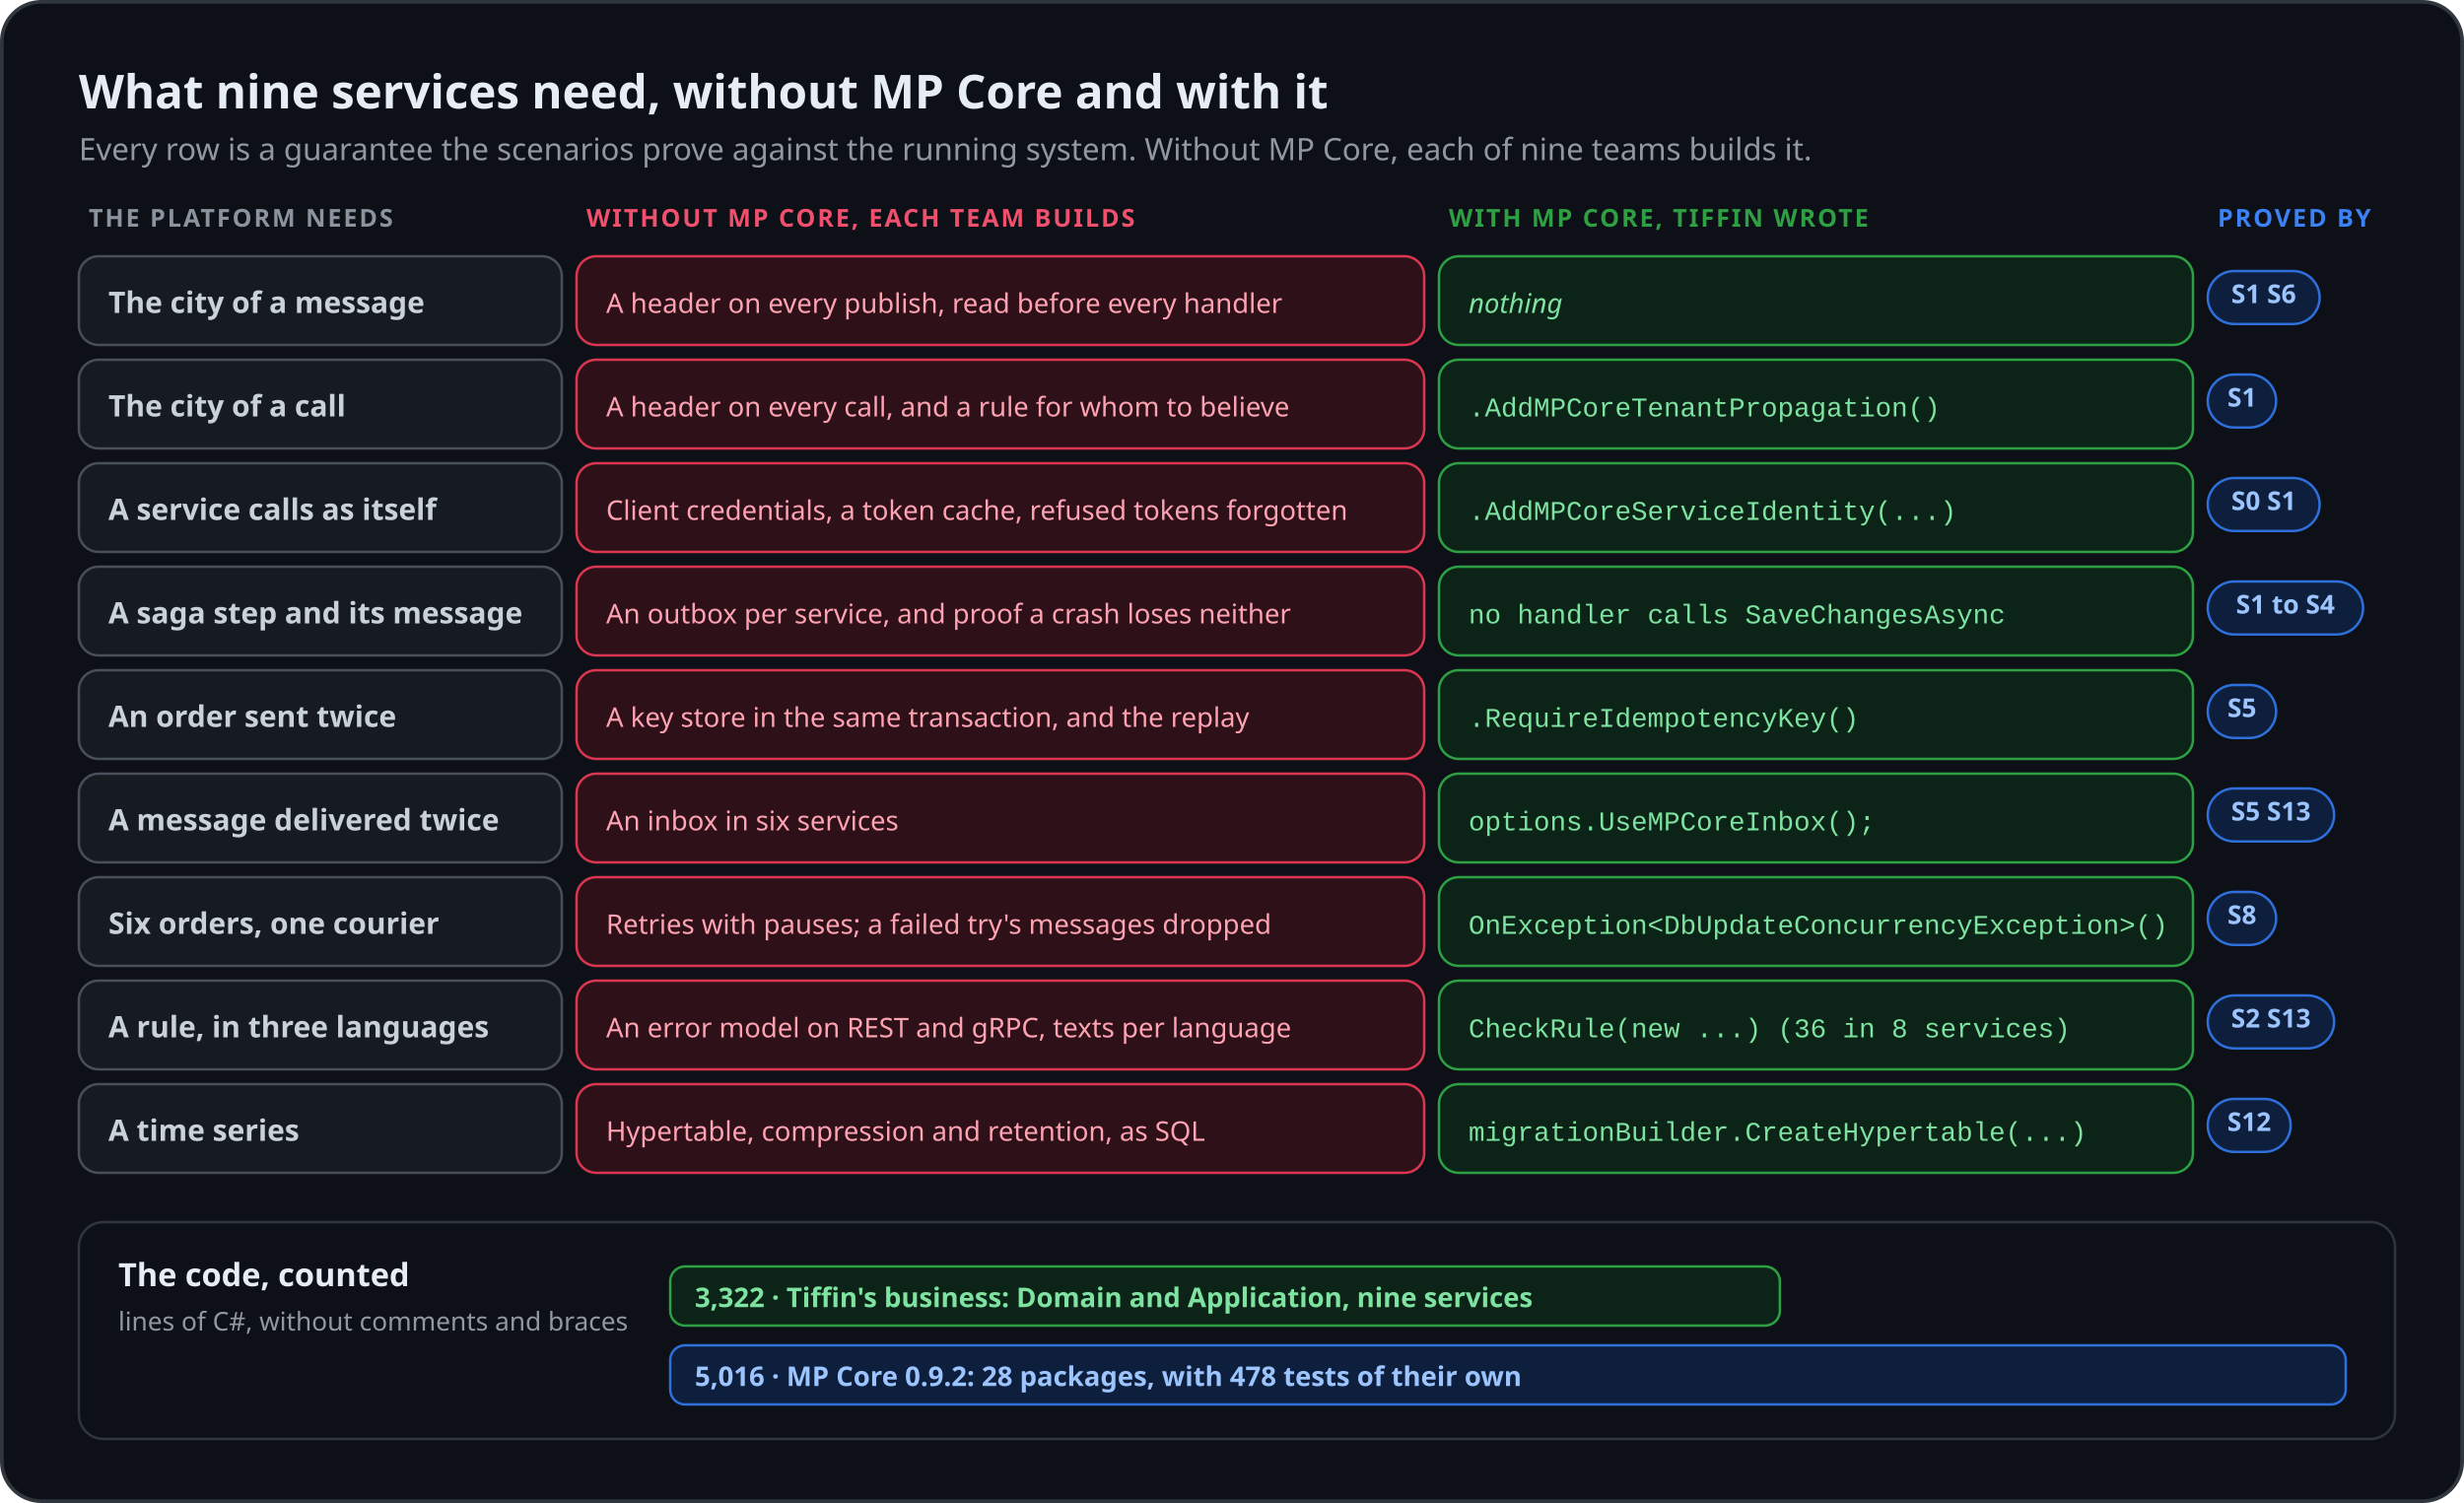
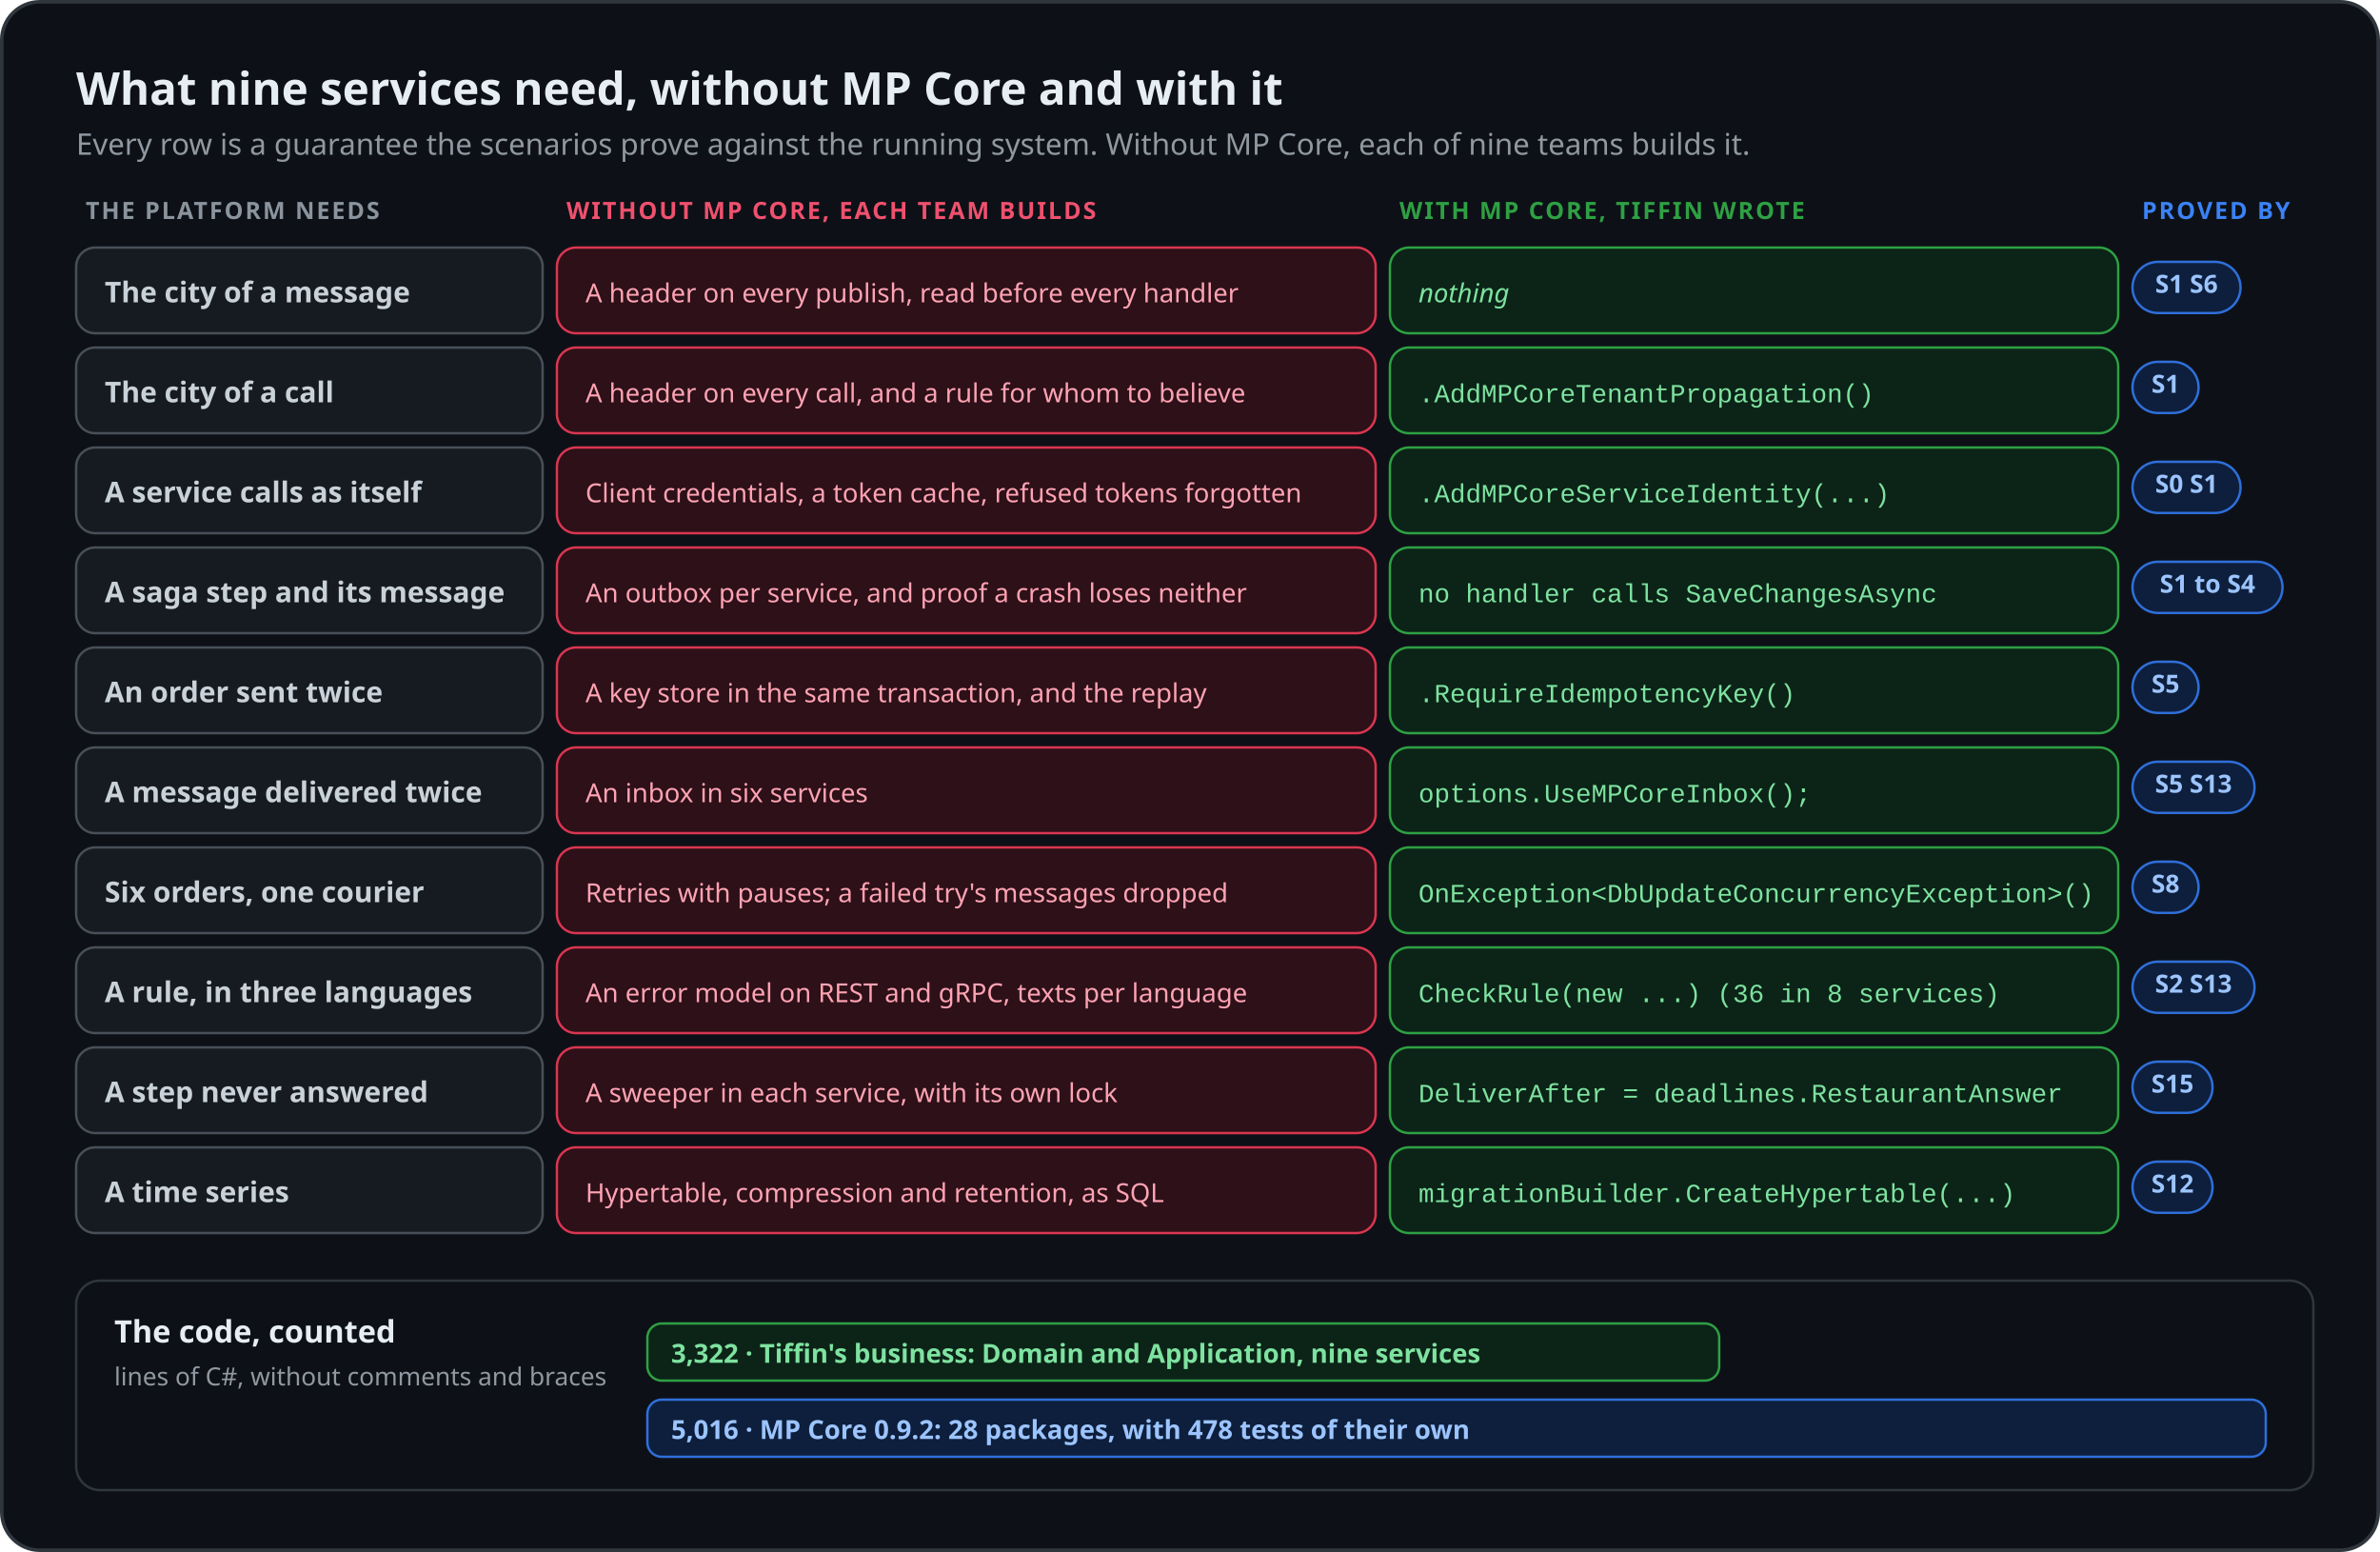
- <svg xmlns="http://www.w3.org/2000/svg" viewBox="0 0 1000 610" width="1000" height="610" role="img" aria-label="What nine services need without MP Core and with it: the guarantees, the code Tiffin wrote, and the scenario that proves each">
+ <svg xmlns="http://www.w3.org/2000/svg" viewBox="0 0 1000 652" width="1000" height="652" role="img" aria-label="What nine services need without MP Core and with it: the guarantees, the code Tiffin wrote, and the scenario that proves each">
  <defs>
    <filter id="shadow" x="-10%" y="-10%" width="120%" height="130%">
      <feDropShadow dx="0" dy="2" stdDeviation="3" flood-color="#000000" flood-opacity="0.35" />
    </filter>
  </defs>
-   <rect x="0.75" y="0.75" width="998.5" height="608.5" rx="16" fill="#0d1117" stroke="#30363d" stroke-width="1.5" />
+   <rect x="0.75" y="0.75" width="998.5" height="650.5" rx="16" fill="#0d1117" stroke="#30363d" stroke-width="1.5" />
  <text x="32" y="44" font-family="-apple-system, BlinkMacSystemFont, 'Segoe UI', 'Noto Sans', Helvetica, Arial, sans-serif" font-size="19" font-weight="700" fill="#e6edf3" text-anchor="start">What nine services need, without MP Core and with it</text>
  <text x="32" y="65" font-family="-apple-system, BlinkMacSystemFont, 'Segoe UI', 'Noto Sans', Helvetica, Arial, sans-serif" font-size="12.5" font-weight="400" fill="#9198a1" text-anchor="start">Every row is a guarantee the scenarios prove against the running system. Without MP Core, each of nine teams builds it.</text>
  <text x="36" y="92" font-family="-apple-system, BlinkMacSystemFont, 'Segoe UI', 'Noto Sans', Helvetica, Arial, sans-serif" font-size="10" font-weight="700" fill="#8b949e" text-anchor="start" letter-spacing="0.8">THE PLATFORM NEEDS</text>
  <text x="238" y="92" font-family="-apple-system, BlinkMacSystemFont, 'Segoe UI', 'Noto Sans', Helvetica, Arial, sans-serif" font-size="10" font-weight="700" fill="#f0506e" text-anchor="start" letter-spacing="0.8">WITHOUT MP CORE, EACH TEAM BUILDS</text>
  <text x="588" y="92" font-family="-apple-system, BlinkMacSystemFont, 'Segoe UI', 'Noto Sans', Helvetica, Arial, sans-serif" font-size="10" font-weight="700" fill="#2ea043" text-anchor="start" letter-spacing="0.8">WITH MP CORE, TIFFIN WROTE</text>
  <text x="900" y="92" font-family="-apple-system, BlinkMacSystemFont, 'Segoe UI', 'Noto Sans', Helvetica, Arial, sans-serif" font-size="10" font-weight="700" fill="#3b82f6" text-anchor="start" letter-spacing="0.8">PROVED BY</text>
  <rect x="32" y="104" width="196" height="36" rx="8" fill="#161b22" stroke="#484f58" stroke-width="1" />
  <text x="44" y="127" font-family="-apple-system, BlinkMacSystemFont, 'Segoe UI', 'Noto Sans', Helvetica, Arial, sans-serif" font-size="12" font-weight="700" fill="#c9d1d9" text-anchor="start">The city of a message</text>
  <rect x="234" y="104" width="344" height="36" rx="8" fill="#2d1018" stroke="#da3650" stroke-width="1" />
  <text x="246" y="127" font-family="-apple-system, BlinkMacSystemFont, 'Segoe UI', 'Noto Sans', Helvetica, Arial, sans-serif" font-size="11" font-weight="400" fill="#ffa3b3" text-anchor="start">A header on every publish, read before every handler</text>
  <rect x="584" y="104" width="306" height="36" rx="8" fill="#0b2417" stroke="#2ea043" stroke-width="1" />
  <text x="596" y="127" font-family="-apple-system, BlinkMacSystemFont, 'Segoe UI', 'Noto Sans', Helvetica, Arial, sans-serif" font-size="11" font-weight="400" fill="#7ee2a0" text-anchor="start" font-style="italic">nothing</text>
  <rect x="896" y="110" width="45.4" height="21.5" rx="10.75" fill="#0d1f3c" stroke="#2f6fdb" stroke-width="1" />
  <text x="918.7" y="123.0" font-family="-apple-system, BlinkMacSystemFont, 'Segoe UI', 'Noto Sans', Helvetica, Arial, sans-serif" font-size="10.5" font-weight="600" fill="#9cc4ff" text-anchor="middle">S1 S6</text>
  <rect x="32" y="146" width="196" height="36" rx="8" fill="#161b22" stroke="#484f58" stroke-width="1" />
  <text x="44" y="169" font-family="-apple-system, BlinkMacSystemFont, 'Segoe UI', 'Noto Sans', Helvetica, Arial, sans-serif" font-size="12" font-weight="700" fill="#c9d1d9" text-anchor="start">The city of a call</text>
  <rect x="234" y="146" width="344" height="36" rx="8" fill="#2d1018" stroke="#da3650" stroke-width="1" />
  <text x="246" y="169" font-family="-apple-system, BlinkMacSystemFont, 'Segoe UI', 'Noto Sans', Helvetica, Arial, sans-serif" font-size="11" font-weight="400" fill="#ffa3b3" text-anchor="start">A header on every call, and a rule for whom to believe</text>
  <rect x="584" y="146" width="306" height="36" rx="8" fill="#0b2417" stroke="#2ea043" stroke-width="1" />
  <text x="596" y="169" font-family="ui-monospace, SFMono-Regular, 'SF Mono', Menlo, Consolas, 'Liberation Mono', monospace" font-size="11" font-weight="400" fill="#7ee2a0" text-anchor="start">.AddMPCoreTenantPropagation()</text>
  <rect x="896" y="152" width="27.76" height="21.5" rx="10.75" fill="#0d1f3c" stroke="#2f6fdb" stroke-width="1" />
  <text x="909.88" y="165.0" font-family="-apple-system, BlinkMacSystemFont, 'Segoe UI', 'Noto Sans', Helvetica, Arial, sans-serif" font-size="10.5" font-weight="600" fill="#9cc4ff" text-anchor="middle">S1</text>
  <rect x="32" y="188" width="196" height="36" rx="8" fill="#161b22" stroke="#484f58" stroke-width="1" />
  <text x="44" y="211" font-family="-apple-system, BlinkMacSystemFont, 'Segoe UI', 'Noto Sans', Helvetica, Arial, sans-serif" font-size="12" font-weight="700" fill="#c9d1d9" text-anchor="start">A service calls as itself</text>
  <rect x="234" y="188" width="344" height="36" rx="8" fill="#2d1018" stroke="#da3650" stroke-width="1" />
  <text x="246" y="211" font-family="-apple-system, BlinkMacSystemFont, 'Segoe UI', 'Noto Sans', Helvetica, Arial, sans-serif" font-size="11" font-weight="400" fill="#ffa3b3" text-anchor="start">Client credentials, a token cache, refused tokens forgotten</text>
  <rect x="584" y="188" width="306" height="36" rx="8" fill="#0b2417" stroke="#2ea043" stroke-width="1" />
  <text x="596" y="211" font-family="ui-monospace, SFMono-Regular, 'SF Mono', Menlo, Consolas, 'Liberation Mono', monospace" font-size="11" font-weight="400" fill="#7ee2a0" text-anchor="start">.AddMPCoreServiceIdentity(...)</text>
  <rect x="896" y="194" width="45.4" height="21.5" rx="10.75" fill="#0d1f3c" stroke="#2f6fdb" stroke-width="1" />
  <text x="918.7" y="207.0" font-family="-apple-system, BlinkMacSystemFont, 'Segoe UI', 'Noto Sans', Helvetica, Arial, sans-serif" font-size="10.5" font-weight="600" fill="#9cc4ff" text-anchor="middle">S0 S1</text>
  <rect x="32" y="230" width="196" height="36" rx="8" fill="#161b22" stroke="#484f58" stroke-width="1" />
  <text x="44" y="253" font-family="-apple-system, BlinkMacSystemFont, 'Segoe UI', 'Noto Sans', Helvetica, Arial, sans-serif" font-size="12" font-weight="700" fill="#c9d1d9" text-anchor="start">A saga step and its message</text>
  <rect x="234" y="230" width="344" height="36" rx="8" fill="#2d1018" stroke="#da3650" stroke-width="1" />
  <text x="246" y="253" font-family="-apple-system, BlinkMacSystemFont, 'Segoe UI', 'Noto Sans', Helvetica, Arial, sans-serif" font-size="11" font-weight="400" fill="#ffa3b3" text-anchor="start">An outbox per service, and proof a crash loses neither</text>
  <rect x="584" y="230" width="306" height="36" rx="8" fill="#0b2417" stroke="#2ea043" stroke-width="1" />
  <text x="596" y="253" font-family="ui-monospace, SFMono-Regular, 'SF Mono', Menlo, Consolas, 'Liberation Mono', monospace" font-size="11" font-weight="400" fill="#7ee2a0" text-anchor="start">no handler calls SaveChangesAsync</text>
  <rect x="896" y="236" width="63.04" height="21.5" rx="10.75" fill="#0d1f3c" stroke="#2f6fdb" stroke-width="1" />
  <text x="927.52" y="249.0" font-family="-apple-system, BlinkMacSystemFont, 'Segoe UI', 'Noto Sans', Helvetica, Arial, sans-serif" font-size="10.5" font-weight="600" fill="#9cc4ff" text-anchor="middle">S1 to S4</text>
  <rect x="32" y="272" width="196" height="36" rx="8" fill="#161b22" stroke="#484f58" stroke-width="1" />
  <text x="44" y="295" font-family="-apple-system, BlinkMacSystemFont, 'Segoe UI', 'Noto Sans', Helvetica, Arial, sans-serif" font-size="12" font-weight="700" fill="#c9d1d9" text-anchor="start">An order sent twice</text>
  <rect x="234" y="272" width="344" height="36" rx="8" fill="#2d1018" stroke="#da3650" stroke-width="1" />
  <text x="246" y="295" font-family="-apple-system, BlinkMacSystemFont, 'Segoe UI', 'Noto Sans', Helvetica, Arial, sans-serif" font-size="11" font-weight="400" fill="#ffa3b3" text-anchor="start">A key store in the same transaction, and the replay</text>
  <rect x="584" y="272" width="306" height="36" rx="8" fill="#0b2417" stroke="#2ea043" stroke-width="1" />
  <text x="596" y="295" font-family="ui-monospace, SFMono-Regular, 'SF Mono', Menlo, Consolas, 'Liberation Mono', monospace" font-size="11" font-weight="400" fill="#7ee2a0" text-anchor="start">.RequireIdempotencyKey()</text>
  <rect x="896" y="278" width="27.76" height="21.5" rx="10.75" fill="#0d1f3c" stroke="#2f6fdb" stroke-width="1" />
  <text x="909.88" y="291.0" font-family="-apple-system, BlinkMacSystemFont, 'Segoe UI', 'Noto Sans', Helvetica, Arial, sans-serif" font-size="10.5" font-weight="600" fill="#9cc4ff" text-anchor="middle">S5</text>
  <rect x="32" y="314" width="196" height="36" rx="8" fill="#161b22" stroke="#484f58" stroke-width="1" />
  <text x="44" y="337" font-family="-apple-system, BlinkMacSystemFont, 'Segoe UI', 'Noto Sans', Helvetica, Arial, sans-serif" font-size="12" font-weight="700" fill="#c9d1d9" text-anchor="start">A message delivered twice</text>
  <rect x="234" y="314" width="344" height="36" rx="8" fill="#2d1018" stroke="#da3650" stroke-width="1" />
  <text x="246" y="337" font-family="-apple-system, BlinkMacSystemFont, 'Segoe UI', 'Noto Sans', Helvetica, Arial, sans-serif" font-size="11" font-weight="400" fill="#ffa3b3" text-anchor="start">An inbox in six services</text>
  <rect x="584" y="314" width="306" height="36" rx="8" fill="#0b2417" stroke="#2ea043" stroke-width="1" />
  <text x="596" y="337" font-family="ui-monospace, SFMono-Regular, 'SF Mono', Menlo, Consolas, 'Liberation Mono', monospace" font-size="11" font-weight="400" fill="#7ee2a0" text-anchor="start">options.UseMPCoreInbox();</text>
  <rect x="896" y="320" width="51.28" height="21.5" rx="10.75" fill="#0d1f3c" stroke="#2f6fdb" stroke-width="1" />
  <text x="921.64" y="333.0" font-family="-apple-system, BlinkMacSystemFont, 'Segoe UI', 'Noto Sans', Helvetica, Arial, sans-serif" font-size="10.5" font-weight="600" fill="#9cc4ff" text-anchor="middle">S5 S13</text>
  <rect x="32" y="356" width="196" height="36" rx="8" fill="#161b22" stroke="#484f58" stroke-width="1" />
  <text x="44" y="379" font-family="-apple-system, BlinkMacSystemFont, 'Segoe UI', 'Noto Sans', Helvetica, Arial, sans-serif" font-size="12" font-weight="700" fill="#c9d1d9" text-anchor="start">Six orders, one courier</text>
  <rect x="234" y="356" width="344" height="36" rx="8" fill="#2d1018" stroke="#da3650" stroke-width="1" />
  <text x="246" y="379" font-family="-apple-system, BlinkMacSystemFont, 'Segoe UI', 'Noto Sans', Helvetica, Arial, sans-serif" font-size="11" font-weight="400" fill="#ffa3b3" text-anchor="start">Retries with pauses; a failed try's messages dropped</text>
  <rect x="584" y="356" width="306" height="36" rx="8" fill="#0b2417" stroke="#2ea043" stroke-width="1" />
  <text x="596" y="379" font-family="ui-monospace, SFMono-Regular, 'SF Mono', Menlo, Consolas, 'Liberation Mono', monospace" font-size="11" font-weight="400" fill="#7ee2a0" text-anchor="start">OnException&lt;DbUpdateConcurrencyException&gt;()</text>
  <rect x="896" y="362" width="27.76" height="21.5" rx="10.75" fill="#0d1f3c" stroke="#2f6fdb" stroke-width="1" />
  <text x="909.88" y="375.0" font-family="-apple-system, BlinkMacSystemFont, 'Segoe UI', 'Noto Sans', Helvetica, Arial, sans-serif" font-size="10.5" font-weight="600" fill="#9cc4ff" text-anchor="middle">S8</text>
  <rect x="32" y="398" width="196" height="36" rx="8" fill="#161b22" stroke="#484f58" stroke-width="1" />
  <text x="44" y="421" font-family="-apple-system, BlinkMacSystemFont, 'Segoe UI', 'Noto Sans', Helvetica, Arial, sans-serif" font-size="12" font-weight="700" fill="#c9d1d9" text-anchor="start">A rule, in three languages</text>
  <rect x="234" y="398" width="344" height="36" rx="8" fill="#2d1018" stroke="#da3650" stroke-width="1" />
  <text x="246" y="421" font-family="-apple-system, BlinkMacSystemFont, 'Segoe UI', 'Noto Sans', Helvetica, Arial, sans-serif" font-size="11" font-weight="400" fill="#ffa3b3" text-anchor="start">An error model on REST and gRPC, texts per language</text>
  <rect x="584" y="398" width="306" height="36" rx="8" fill="#0b2417" stroke="#2ea043" stroke-width="1" />
  <text x="596" y="421" font-family="ui-monospace, SFMono-Regular, 'SF Mono', Menlo, Consolas, 'Liberation Mono', monospace" font-size="11" font-weight="400" fill="#7ee2a0" text-anchor="start">CheckRule(new ...)  (36 in 8 services)</text>
  <rect x="896" y="404" width="51.28" height="21.5" rx="10.75" fill="#0d1f3c" stroke="#2f6fdb" stroke-width="1" />
  <text x="921.64" y="417.0" font-family="-apple-system, BlinkMacSystemFont, 'Segoe UI', 'Noto Sans', Helvetica, Arial, sans-serif" font-size="10.5" font-weight="600" fill="#9cc4ff" text-anchor="middle">S2 S13</text>
  <rect x="32" y="440" width="196" height="36" rx="8" fill="#161b22" stroke="#484f58" stroke-width="1" />
-   <text x="44" y="463" font-family="-apple-system, BlinkMacSystemFont, 'Segoe UI', 'Noto Sans', Helvetica, Arial, sans-serif" font-size="12" font-weight="700" fill="#c9d1d9" text-anchor="start">A time series</text>
+   <text x="44" y="463" font-family="-apple-system, BlinkMacSystemFont, 'Segoe UI', 'Noto Sans', Helvetica, Arial, sans-serif" font-size="12" font-weight="700" fill="#c9d1d9" text-anchor="start">A step never answered</text>
  <rect x="234" y="440" width="344" height="36" rx="8" fill="#2d1018" stroke="#da3650" stroke-width="1" />
-   <text x="246" y="463" font-family="-apple-system, BlinkMacSystemFont, 'Segoe UI', 'Noto Sans', Helvetica, Arial, sans-serif" font-size="11" font-weight="400" fill="#ffa3b3" text-anchor="start">Hypertable, compression and retention, as SQL</text>
+   <text x="246" y="463" font-family="-apple-system, BlinkMacSystemFont, 'Segoe UI', 'Noto Sans', Helvetica, Arial, sans-serif" font-size="11" font-weight="400" fill="#ffa3b3" text-anchor="start">A sweeper in each service, with its own lock</text>
  <rect x="584" y="440" width="306" height="36" rx="8" fill="#0b2417" stroke="#2ea043" stroke-width="1" />
-   <text x="596" y="463" font-family="ui-monospace, SFMono-Regular, 'SF Mono', Menlo, Consolas, 'Liberation Mono', monospace" font-size="11" font-weight="400" fill="#7ee2a0" text-anchor="start">migrationBuilder.CreateHypertable(...)</text>
+   <text x="596" y="463" font-family="ui-monospace, SFMono-Regular, 'SF Mono', Menlo, Consolas, 'Liberation Mono', monospace" font-size="11" font-weight="400" fill="#7ee2a0" text-anchor="start">DeliverAfter = deadlines.RestaurantAnswer</text>
  <rect x="896" y="446" width="33.64" height="21.5" rx="10.75" fill="#0d1f3c" stroke="#2f6fdb" stroke-width="1" />
-   <text x="912.82" y="459.0" font-family="-apple-system, BlinkMacSystemFont, 'Segoe UI', 'Noto Sans', Helvetica, Arial, sans-serif" font-size="10.5" font-weight="600" fill="#9cc4ff" text-anchor="middle">S12</text>
-   <rect x="32" y="496" width="940" height="88" rx="10" fill="#0d1117" stroke="#30363d" stroke-width="1" />
-   <text x="48" y="522" font-family="-apple-system, BlinkMacSystemFont, 'Segoe UI', 'Noto Sans', Helvetica, Arial, sans-serif" font-size="13" font-weight="700" fill="#e6edf3" text-anchor="start">The code, counted</text>
-   <text x="48" y="540" font-family="-apple-system, BlinkMacSystemFont, 'Segoe UI', 'Noto Sans', Helvetica, Arial, sans-serif" font-size="10.5" font-weight="400" fill="#9198a1" text-anchor="start">lines of C#, without comments and braces</text>
-   <rect x="272" y="514" width="450.351" height="24" rx="6" fill="#0b2417" stroke="#2ea043" stroke-width="1" />
-   <text x="282" y="530.5" font-family="-apple-system, BlinkMacSystemFont, 'Segoe UI', 'Noto Sans', Helvetica, Arial, sans-serif" font-size="11" font-weight="600" fill="#7ee2a0" text-anchor="start">3,322  ·  Tiffin's business: Domain and Application, nine services</text>
-   <rect x="272" y="546" width="680.0" height="24" rx="6" fill="#0d1f3c" stroke="#2f6fdb" stroke-width="1" />
-   <text x="282" y="562.5" font-family="-apple-system, BlinkMacSystemFont, 'Segoe UI', 'Noto Sans', Helvetica, Arial, sans-serif" font-size="11" font-weight="600" fill="#9cc4ff" text-anchor="start">5,016  ·  MP Core 0.9.2: 28 packages, with 478 tests of their own</text>
+   <text x="912.82" y="459.0" font-family="-apple-system, BlinkMacSystemFont, 'Segoe UI', 'Noto Sans', Helvetica, Arial, sans-serif" font-size="10.5" font-weight="600" fill="#9cc4ff" text-anchor="middle">S15</text>
+   <rect x="32" y="482" width="196" height="36" rx="8" fill="#161b22" stroke="#484f58" stroke-width="1" />
+   <text x="44" y="505" font-family="-apple-system, BlinkMacSystemFont, 'Segoe UI', 'Noto Sans', Helvetica, Arial, sans-serif" font-size="12" font-weight="700" fill="#c9d1d9" text-anchor="start">A time series</text>
+   <rect x="234" y="482" width="344" height="36" rx="8" fill="#2d1018" stroke="#da3650" stroke-width="1" />
+   <text x="246" y="505" font-family="-apple-system, BlinkMacSystemFont, 'Segoe UI', 'Noto Sans', Helvetica, Arial, sans-serif" font-size="11" font-weight="400" fill="#ffa3b3" text-anchor="start">Hypertable, compression and retention, as SQL</text>
+   <rect x="584" y="482" width="306" height="36" rx="8" fill="#0b2417" stroke="#2ea043" stroke-width="1" />
+   <text x="596" y="505" font-family="ui-monospace, SFMono-Regular, 'SF Mono', Menlo, Consolas, 'Liberation Mono', monospace" font-size="11" font-weight="400" fill="#7ee2a0" text-anchor="start">migrationBuilder.CreateHypertable(...)</text>
+   <rect x="896" y="488" width="33.64" height="21.5" rx="10.75" fill="#0d1f3c" stroke="#2f6fdb" stroke-width="1" />
+   <text x="912.82" y="501.0" font-family="-apple-system, BlinkMacSystemFont, 'Segoe UI', 'Noto Sans', Helvetica, Arial, sans-serif" font-size="10.5" font-weight="600" fill="#9cc4ff" text-anchor="middle">S12</text>
+   <rect x="32" y="538" width="940" height="88" rx="10" fill="#0d1117" stroke="#30363d" stroke-width="1" />
+   <text x="48" y="564" font-family="-apple-system, BlinkMacSystemFont, 'Segoe UI', 'Noto Sans', Helvetica, Arial, sans-serif" font-size="13" font-weight="700" fill="#e6edf3" text-anchor="start">The code, counted</text>
+   <text x="48" y="582" font-family="-apple-system, BlinkMacSystemFont, 'Segoe UI', 'Noto Sans', Helvetica, Arial, sans-serif" font-size="10.5" font-weight="400" fill="#9198a1" text-anchor="start">lines of C#, without comments and braces</text>
+   <rect x="272" y="556" width="450.351" height="24" rx="6" fill="#0b2417" stroke="#2ea043" stroke-width="1" />
+   <text x="282" y="572.5" font-family="-apple-system, BlinkMacSystemFont, 'Segoe UI', 'Noto Sans', Helvetica, Arial, sans-serif" font-size="11" font-weight="600" fill="#7ee2a0" text-anchor="start">3,322  ·  Tiffin's business: Domain and Application, nine services</text>
+   <rect x="272" y="588" width="680.0" height="24" rx="6" fill="#0d1f3c" stroke="#2f6fdb" stroke-width="1" />
+   <text x="282" y="604.5" font-family="-apple-system, BlinkMacSystemFont, 'Segoe UI', 'Noto Sans', Helvetica, Arial, sans-serif" font-size="11" font-weight="600" fill="#9cc4ff" text-anchor="start">5,016  ·  MP Core 0.9.2: 28 packages, with 478 tests of their own</text>
</svg>
